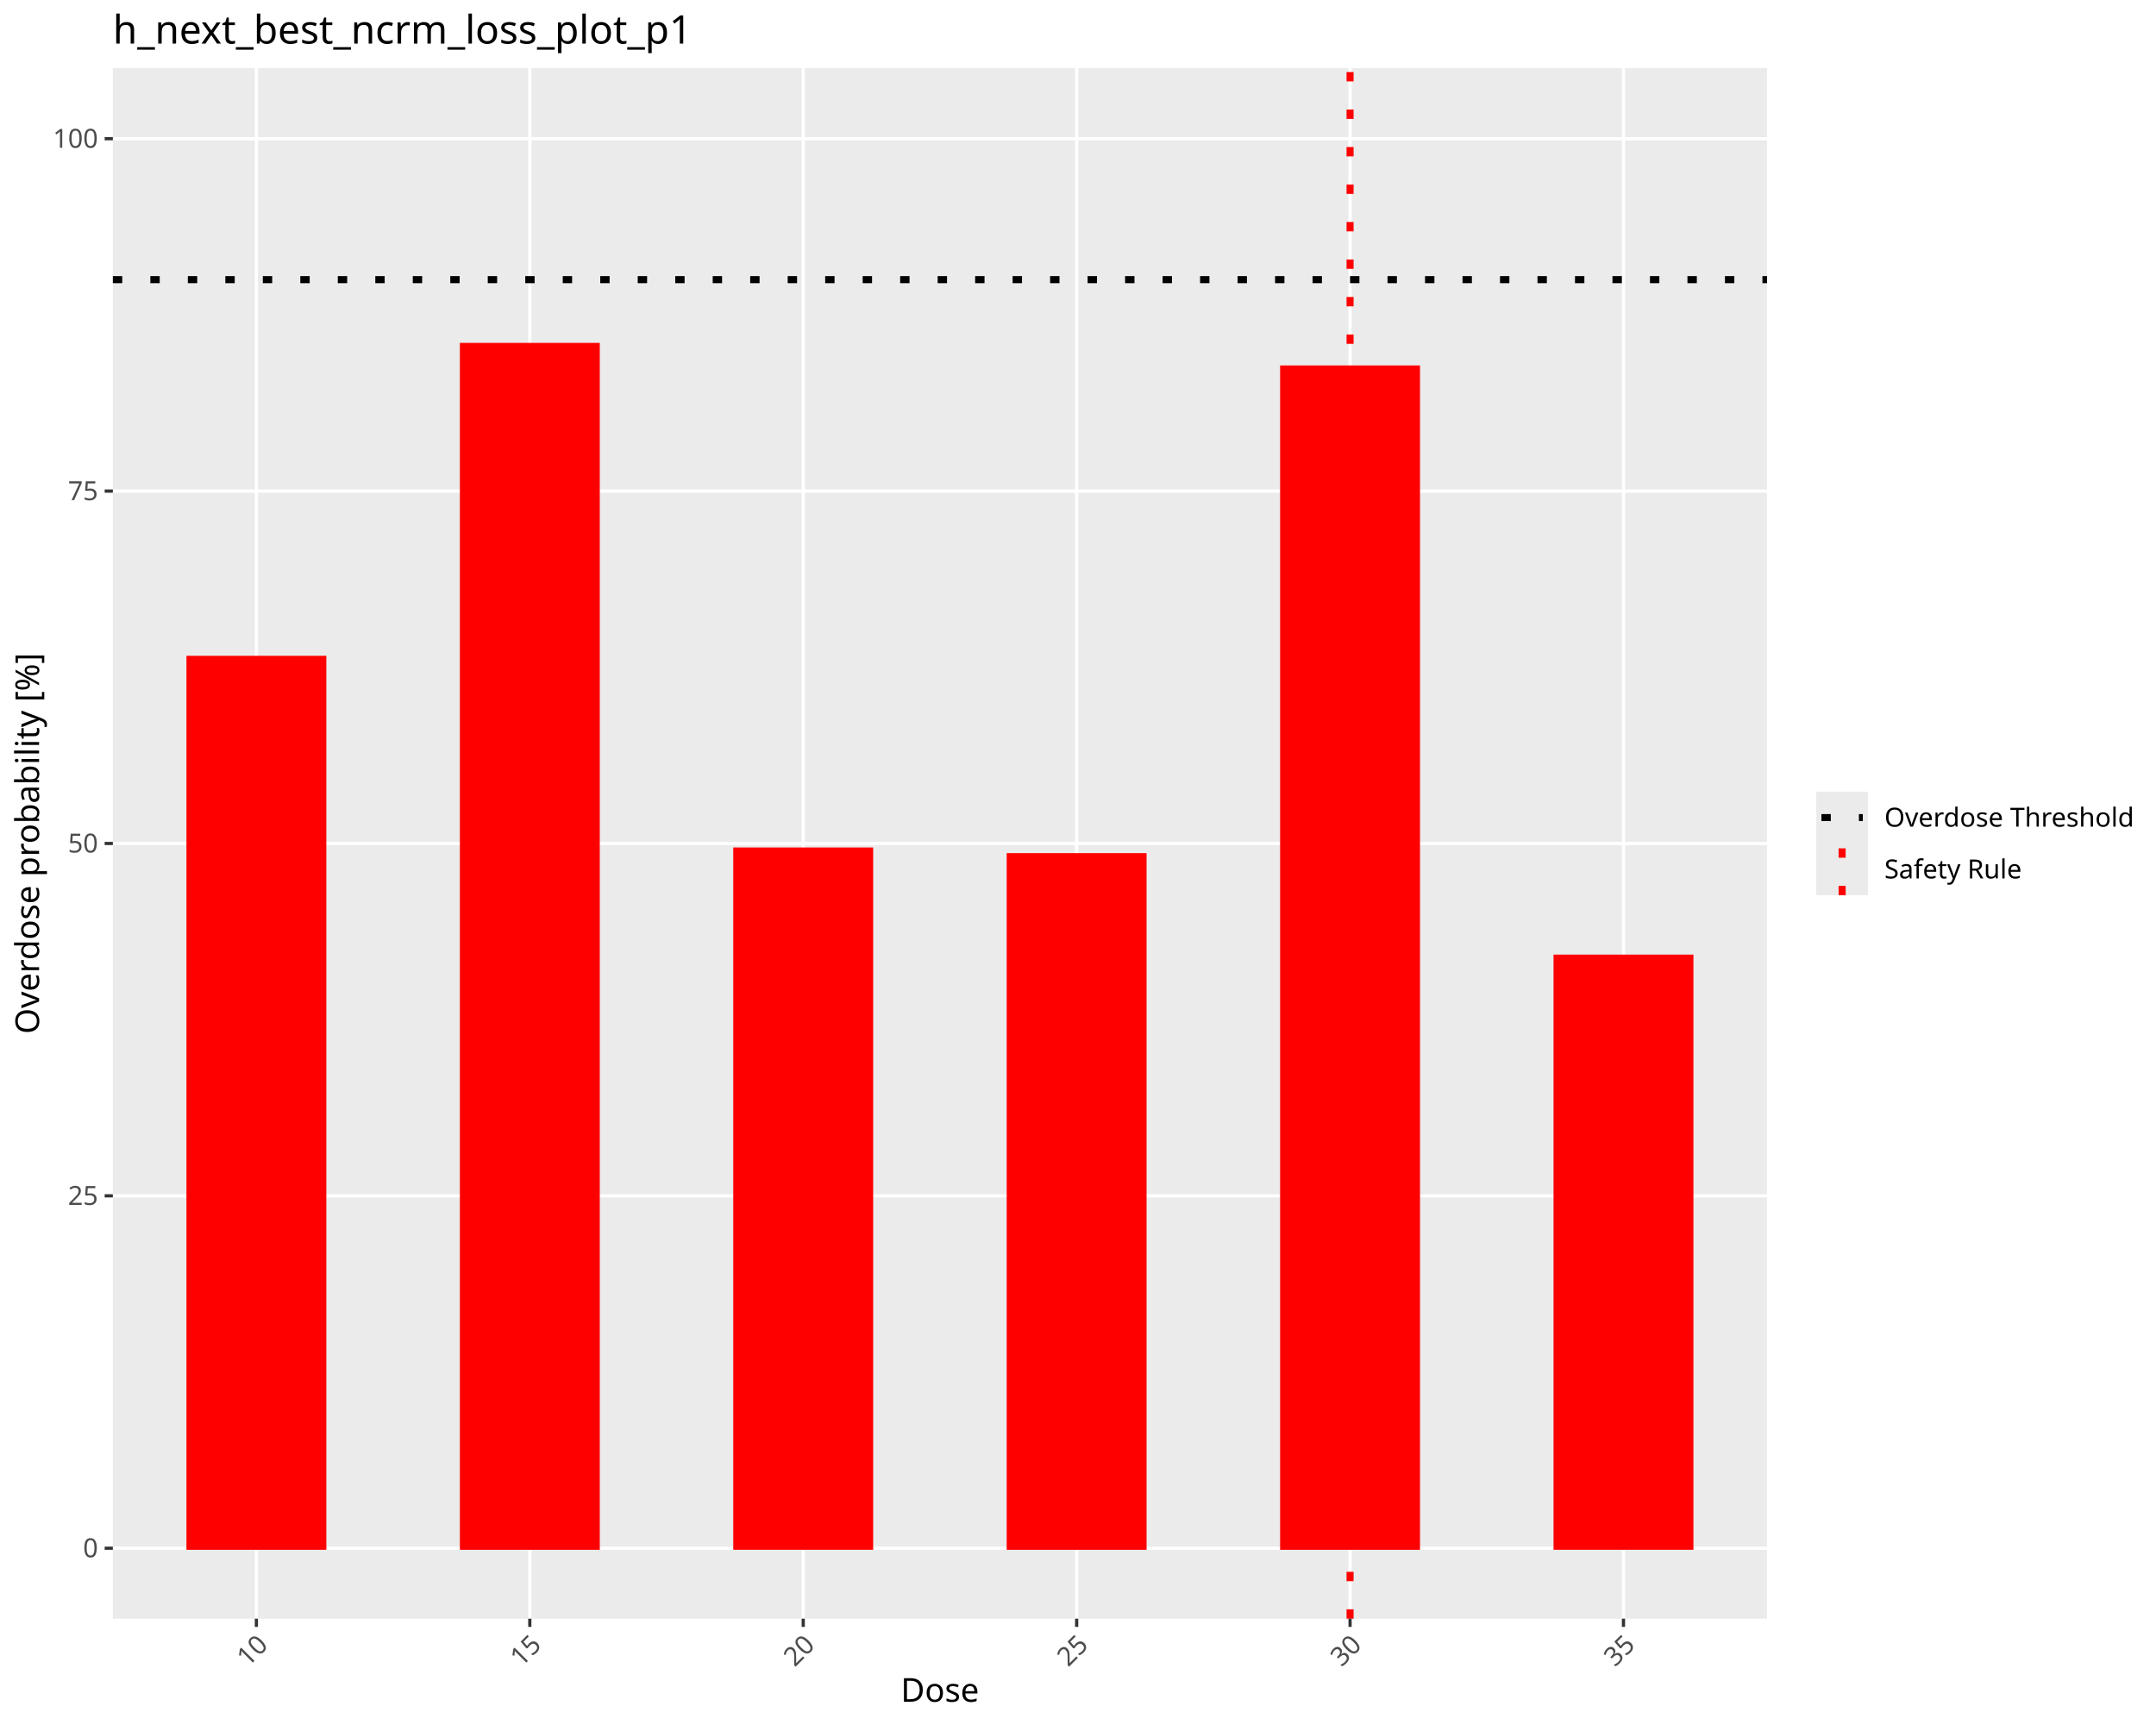
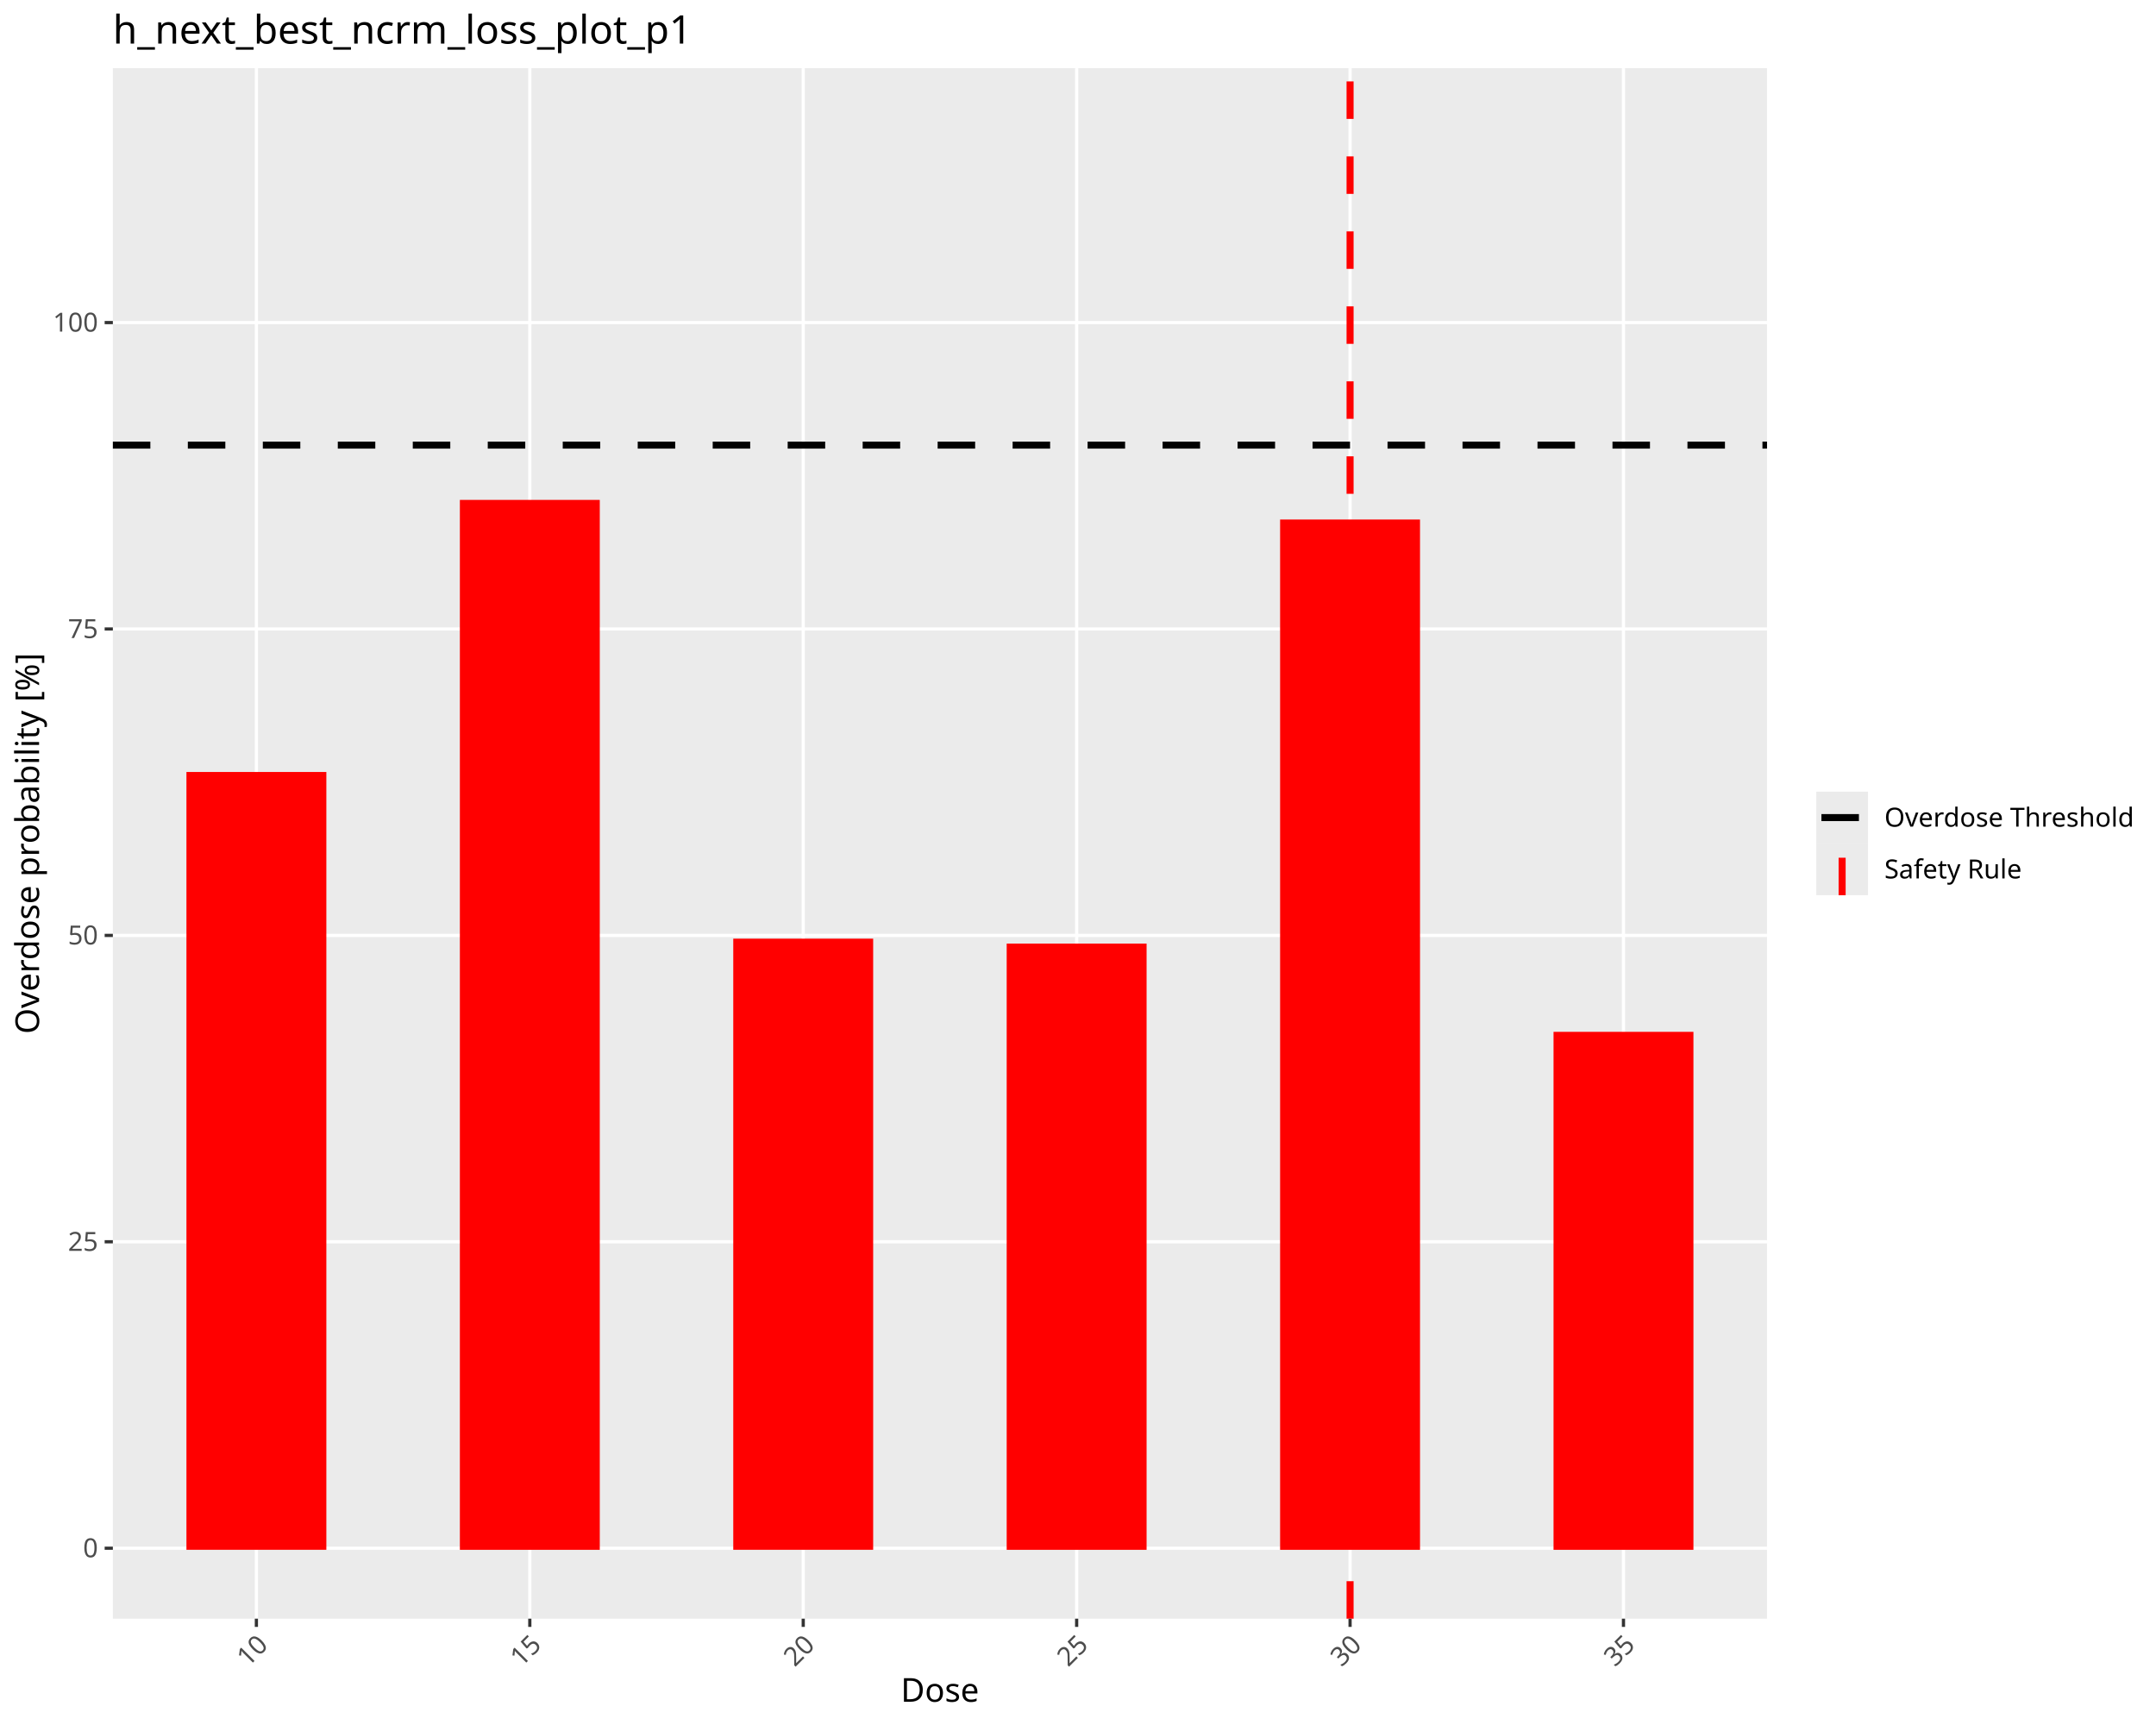
<svg xmlns="http://www.w3.org/2000/svg" class="svglite" data-engine-version="2.0" width="720.00pt" height="576.00pt" viewBox="0 0 720.00 576.00">
  <defs>
    <style type="text/css">
    .svglite line, .svglite polyline, .svglite polygon, .svglite path, .svglite rect, .svglite circle {
      fill: none;
      stroke: #000000;
      stroke-linecap: round;
      stroke-linejoin: round;
      stroke-miterlimit: 10.00;
    }
  </style>
  </defs>
  <rect width="100%" height="100%" style="stroke: none; fill: #FFFFFF;" />
  <defs>
    <clipPath id="cpMC4wMHw3MjAuMDB8MC4wMHw1NzYuMDA=">
      <rect x="0.00" y="0.00" width="720.00" height="576.00" />
    </clipPath>
  </defs>
  <g clip-path="url(#cpMC4wMHw3MjAuMDB8MC4wMHw1NzYuMDA=)">
    <rect x="0.00" y="0.00" width="720.00" height="576.00" style="stroke-width: 1.07; stroke: #FFFFFF; fill: #FFFFFF;" />
  </g>
  <defs>
    <clipPath id="cpMzcuNjl8NTkwLjEwfDIyLjc4fDU0MC41MA==">
      <rect x="37.69" y="22.78" width="552.41" height="517.72" />
    </clipPath>
  </defs>
  <g clip-path="url(#cpMzcuNjl8NTkwLjEwfDIyLjc4fDU0MC41MA==)">
    <rect x="37.69" y="22.78" width="552.41" height="517.72" style="stroke-width: 1.07; stroke: none; fill: #EBEBEB;" />
    <polyline points="37.69,516.97 590.10,516.97 " style="stroke-width: 1.07; stroke: #FFFFFF; stroke-linecap: butt;" />
-     <polyline points="37.69,399.30 590.10,399.30 " style="stroke-width: 1.07; stroke: #FFFFFF; stroke-linecap: butt;" />
-     <polyline points="37.69,281.64 590.10,281.64 " style="stroke-width: 1.07; stroke: #FFFFFF; stroke-linecap: butt;" />
-     <polyline points="37.69,163.98 590.10,163.98 " style="stroke-width: 1.07; stroke: #FFFFFF; stroke-linecap: butt;" />
-     <polyline points="37.69,46.32 590.10,46.32 " style="stroke-width: 1.07; stroke: #FFFFFF; stroke-linecap: butt;" />
+     <polyline points="37.69,414.65 590.10,414.65 " style="stroke-width: 1.07; stroke: #FFFFFF; stroke-linecap: butt;" />
+     <polyline points="37.69,312.34 590.10,312.34 " style="stroke-width: 1.07; stroke: #FFFFFF; stroke-linecap: butt;" />
+     <polyline points="37.69,210.02 590.10,210.02 " style="stroke-width: 1.07; stroke: #FFFFFF; stroke-linecap: butt;" />
+     <polyline points="37.69,107.71 590.10,107.71 " style="stroke-width: 1.07; stroke: #FFFFFF; stroke-linecap: butt;" />
    <polyline points="85.62,540.50 85.62,22.78 " style="stroke-width: 1.07; stroke: #FFFFFF; stroke-linecap: butt;" />
    <polyline points="176.93,540.50 176.93,22.78 " style="stroke-width: 1.07; stroke: #FFFFFF; stroke-linecap: butt;" />
    <polyline points="268.24,540.50 268.24,22.78 " style="stroke-width: 1.07; stroke: #FFFFFF; stroke-linecap: butt;" />
    <polyline points="359.55,540.50 359.55,22.78 " style="stroke-width: 1.07; stroke: #FFFFFF; stroke-linecap: butt;" />
    <polyline points="450.86,540.50 450.86,22.78 " style="stroke-width: 1.07; stroke: #FFFFFF; stroke-linecap: butt;" />
    <polyline points="542.16,540.50 542.16,22.78 " style="stroke-width: 1.07; stroke: #FFFFFF; stroke-linecap: butt;" />
-     <line x1="37.69" y1="93.38" x2="590.10" y2="93.38" style="stroke-width: 2.35; stroke-dasharray: 3.13,9.39; stroke-linecap: butt;" />
-     <line x1="450.86" y1="540.50" x2="450.86" y2="22.78" style="stroke-width: 2.35; stroke: #FF0000; stroke-dasharray: 3.13,9.39; stroke-linecap: butt;" />
-     <rect x="62.80" y="219.52" width="45.65" height="297.45" style="stroke-width: 1.07; stroke: #FF0000; stroke-linecap: butt; stroke-linejoin: miter; fill: #FF0000;" />
-     <rect x="154.11" y="115.03" width="45.65" height="401.94" style="stroke-width: 1.07; stroke: #FF0000; stroke-linecap: butt; stroke-linejoin: miter; fill: #FF0000;" />
-     <rect x="245.41" y="283.52" width="45.65" height="233.44" style="stroke-width: 1.07; stroke: #FF0000; stroke-linecap: butt; stroke-linejoin: miter; fill: #FF0000;" />
-     <rect x="336.72" y="285.41" width="45.65" height="231.56" style="stroke-width: 1.07; stroke: #FF0000; stroke-linecap: butt; stroke-linejoin: miter; fill: #FF0000;" />
-     <rect x="428.03" y="122.56" width="45.65" height="394.41" style="stroke-width: 1.07; stroke: #FF0000; stroke-linecap: butt; stroke-linejoin: miter; fill: #FF0000;" />
-     <rect x="519.34" y="319.29" width="45.65" height="197.67" style="stroke-width: 1.07; stroke: #FF0000; stroke-linecap: butt; stroke-linejoin: miter; fill: #FF0000;" />
+     <line x1="37.69" y1="148.63" x2="590.10" y2="148.63" style="stroke-width: 2.35; stroke-dasharray: 12.52,12.52; stroke-linecap: butt;" />
+     <line x1="450.86" y1="540.50" x2="450.86" y2="22.78" style="stroke-width: 2.35; stroke: #FF0000; stroke-dasharray: 12.52,12.52; stroke-linecap: butt;" />
+     <rect x="62.80" y="258.31" width="45.65" height="258.65" style="stroke-width: 1.07; stroke: #FF0000; stroke-linecap: butt; stroke-linejoin: miter; fill: #FF0000;" />
+     <rect x="154.11" y="167.46" width="45.65" height="349.51" style="stroke-width: 1.07; stroke: #FF0000; stroke-linecap: butt; stroke-linejoin: miter; fill: #FF0000;" />
+     <rect x="245.41" y="313.97" width="45.65" height="202.99" style="stroke-width: 1.07; stroke: #FF0000; stroke-linecap: butt; stroke-linejoin: miter; fill: #FF0000;" />
+     <rect x="336.72" y="315.61" width="45.65" height="201.36" style="stroke-width: 1.07; stroke: #FF0000; stroke-linecap: butt; stroke-linejoin: miter; fill: #FF0000;" />
+     <rect x="428.03" y="174.01" width="45.65" height="342.96" style="stroke-width: 1.07; stroke: #FF0000; stroke-linecap: butt; stroke-linejoin: miter; fill: #FF0000;" />
+     <rect x="519.34" y="345.08" width="45.65" height="171.89" style="stroke-width: 1.07; stroke: #FF0000; stroke-linecap: butt; stroke-linejoin: miter; fill: #FF0000;" />
  </g>
  <g clip-path="url(#cpMC4wMHw3MjAuMDB8MC4wMHw1NzYuMDA=)">
    <text x="32.76" y="519.99" text-anchor="end" style="font-size: 8.80px; fill: #4D4D4D; font-family: sans;" textLength="4.89px" lengthAdjust="spacingAndGlyphs">0</text>
-     <text x="32.76" y="402.33" text-anchor="end" style="font-size: 8.80px; fill: #4D4D4D; font-family: sans;" textLength="9.79px" lengthAdjust="spacingAndGlyphs">25</text>
-     <text x="32.76" y="284.67" text-anchor="end" style="font-size: 8.80px; fill: #4D4D4D; font-family: sans;" textLength="9.79px" lengthAdjust="spacingAndGlyphs">50</text>
-     <text x="32.76" y="167.01" text-anchor="end" style="font-size: 8.80px; fill: #4D4D4D; font-family: sans;" textLength="9.79px" lengthAdjust="spacingAndGlyphs">75</text>
-     <text x="32.76" y="49.34" text-anchor="end" style="font-size: 8.80px; fill: #4D4D4D; font-family: sans;" textLength="14.68px" lengthAdjust="spacingAndGlyphs">100</text>
+     <text x="32.76" y="417.68" text-anchor="end" style="font-size: 8.80px; fill: #4D4D4D; font-family: sans;" textLength="9.79px" lengthAdjust="spacingAndGlyphs">25</text>
+     <text x="32.76" y="315.36" text-anchor="end" style="font-size: 8.80px; fill: #4D4D4D; font-family: sans;" textLength="9.79px" lengthAdjust="spacingAndGlyphs">50</text>
+     <text x="32.76" y="213.05" text-anchor="end" style="font-size: 8.80px; fill: #4D4D4D; font-family: sans;" textLength="9.79px" lengthAdjust="spacingAndGlyphs">75</text>
+     <text x="32.76" y="110.73" text-anchor="end" style="font-size: 8.80px; fill: #4D4D4D; font-family: sans;" textLength="14.68px" lengthAdjust="spacingAndGlyphs">100</text>
    <polyline points="34.95,516.97 37.69,516.97 " style="stroke-width: 1.07; stroke: #333333; stroke-linecap: butt;" />
-     <polyline points="34.95,399.30 37.69,399.30 " style="stroke-width: 1.07; stroke: #333333; stroke-linecap: butt;" />
-     <polyline points="34.95,281.64 37.69,281.64 " style="stroke-width: 1.07; stroke: #333333; stroke-linecap: butt;" />
-     <polyline points="34.95,163.98 37.69,163.98 " style="stroke-width: 1.07; stroke: #333333; stroke-linecap: butt;" />
-     <polyline points="34.95,46.32 37.69,46.32 " style="stroke-width: 1.07; stroke: #333333; stroke-linecap: butt;" />
+     <polyline points="34.95,414.65 37.69,414.65 " style="stroke-width: 1.07; stroke: #333333; stroke-linecap: butt;" />
+     <polyline points="34.95,312.34 37.69,312.34 " style="stroke-width: 1.07; stroke: #333333; stroke-linecap: butt;" />
+     <polyline points="34.95,210.02 37.69,210.02 " style="stroke-width: 1.07; stroke: #333333; stroke-linecap: butt;" />
+     <polyline points="34.95,107.71 37.69,107.71 " style="stroke-width: 1.07; stroke: #333333; stroke-linecap: butt;" />
    <polyline points="85.62,543.24 85.62,540.50 " style="stroke-width: 1.07; stroke: #333333; stroke-linecap: butt;" />
    <polyline points="176.93,543.24 176.93,540.50 " style="stroke-width: 1.07; stroke: #333333; stroke-linecap: butt;" />
    <polyline points="268.24,543.24 268.24,540.50 " style="stroke-width: 1.07; stroke: #333333; stroke-linecap: butt;" />
    <polyline points="359.55,543.24 359.55,540.50 " style="stroke-width: 1.07; stroke: #333333; stroke-linecap: butt;" />
    <polyline points="450.86,543.24 450.86,540.50 " style="stroke-width: 1.07; stroke: #333333; stroke-linecap: butt;" />
    <polyline points="542.16,543.24 542.16,540.50 " style="stroke-width: 1.07; stroke: #333333; stroke-linecap: butt;" />
    <text transform="translate(89.91,549.71) rotate(-45)" text-anchor="end" style="font-size: 8.80px; fill: #4D4D4D; font-family: sans;" textLength="9.79px" lengthAdjust="spacingAndGlyphs">10</text>
    <text transform="translate(181.21,549.71) rotate(-45)" text-anchor="end" style="font-size: 8.80px; fill: #4D4D4D; font-family: sans;" textLength="9.79px" lengthAdjust="spacingAndGlyphs">15</text>
    <text transform="translate(272.52,549.71) rotate(-45)" text-anchor="end" style="font-size: 8.80px; fill: #4D4D4D; font-family: sans;" textLength="9.79px" lengthAdjust="spacingAndGlyphs">20</text>
    <text transform="translate(363.83,549.71) rotate(-45)" text-anchor="end" style="font-size: 8.80px; fill: #4D4D4D; font-family: sans;" textLength="9.79px" lengthAdjust="spacingAndGlyphs">25</text>
    <text transform="translate(455.14,549.71) rotate(-45)" text-anchor="end" style="font-size: 8.80px; fill: #4D4D4D; font-family: sans;" textLength="9.79px" lengthAdjust="spacingAndGlyphs">30</text>
    <text transform="translate(546.45,549.71) rotate(-45)" text-anchor="end" style="font-size: 8.80px; fill: #4D4D4D; font-family: sans;" textLength="9.79px" lengthAdjust="spacingAndGlyphs">35</text>
    <text x="313.89" y="568.24" text-anchor="middle" style="font-size: 11.00px; font-family: sans;" textLength="25.69px" lengthAdjust="spacingAndGlyphs">Dose</text>
    <text transform="translate(13.05,281.64) rotate(-90)" text-anchor="middle" style="font-size: 11.00px; font-family: sans;" textLength="119.85px" lengthAdjust="spacingAndGlyphs">Overdose probability [%]</text>
    <rect x="601.06" y="258.88" width="113.46" height="45.52" style="stroke-width: 1.07; stroke: none; fill: #FFFFFF;" />
    <rect x="606.54" y="264.36" width="17.28" height="17.28" style="stroke-width: 1.07; stroke: none; fill: #EBEBEB;" />
-     <line x1="608.27" y1="273.00" x2="622.09" y2="273.00" style="stroke-width: 2.35; stroke-dasharray: 3.13,9.39; stroke-linecap: butt;" />
+     <line x1="608.27" y1="273.00" x2="622.09" y2="273.00" style="stroke-width: 2.35; stroke-dasharray: 12.52,12.52; stroke-linecap: butt;" />
    <rect x="606.54" y="281.64" width="17.28" height="17.28" style="stroke-width: 1.07; stroke: none; fill: #EBEBEB;" />
-     <line x1="615.18" y1="298.92" x2="615.18" y2="281.64" style="stroke-width: 2.35; stroke: #FF0000; stroke-dasharray: 3.13,9.39; stroke-linecap: butt;" />
+     <line x1="615.18" y1="298.92" x2="615.18" y2="281.64" style="stroke-width: 2.35; stroke: #FF0000; stroke-dasharray: 12.52,12.52; stroke-linecap: butt;" />
    <text x="629.30" y="276.03" style="font-size: 8.80px; font-family: sans;" textLength="79.74px" lengthAdjust="spacingAndGlyphs">Overdose Threshold</text>
    <text x="629.30" y="293.31" style="font-size: 8.80px; font-family: sans;" textLength="45.50px" lengthAdjust="spacingAndGlyphs">Safety Rule</text>
    <text x="37.69" y="14.56" style="font-size: 13.20px; font-family: sans;" textLength="190.10px" lengthAdjust="spacingAndGlyphs">h_next_best_ncrm_loss_plot_p1</text>
  </g>
</svg>
